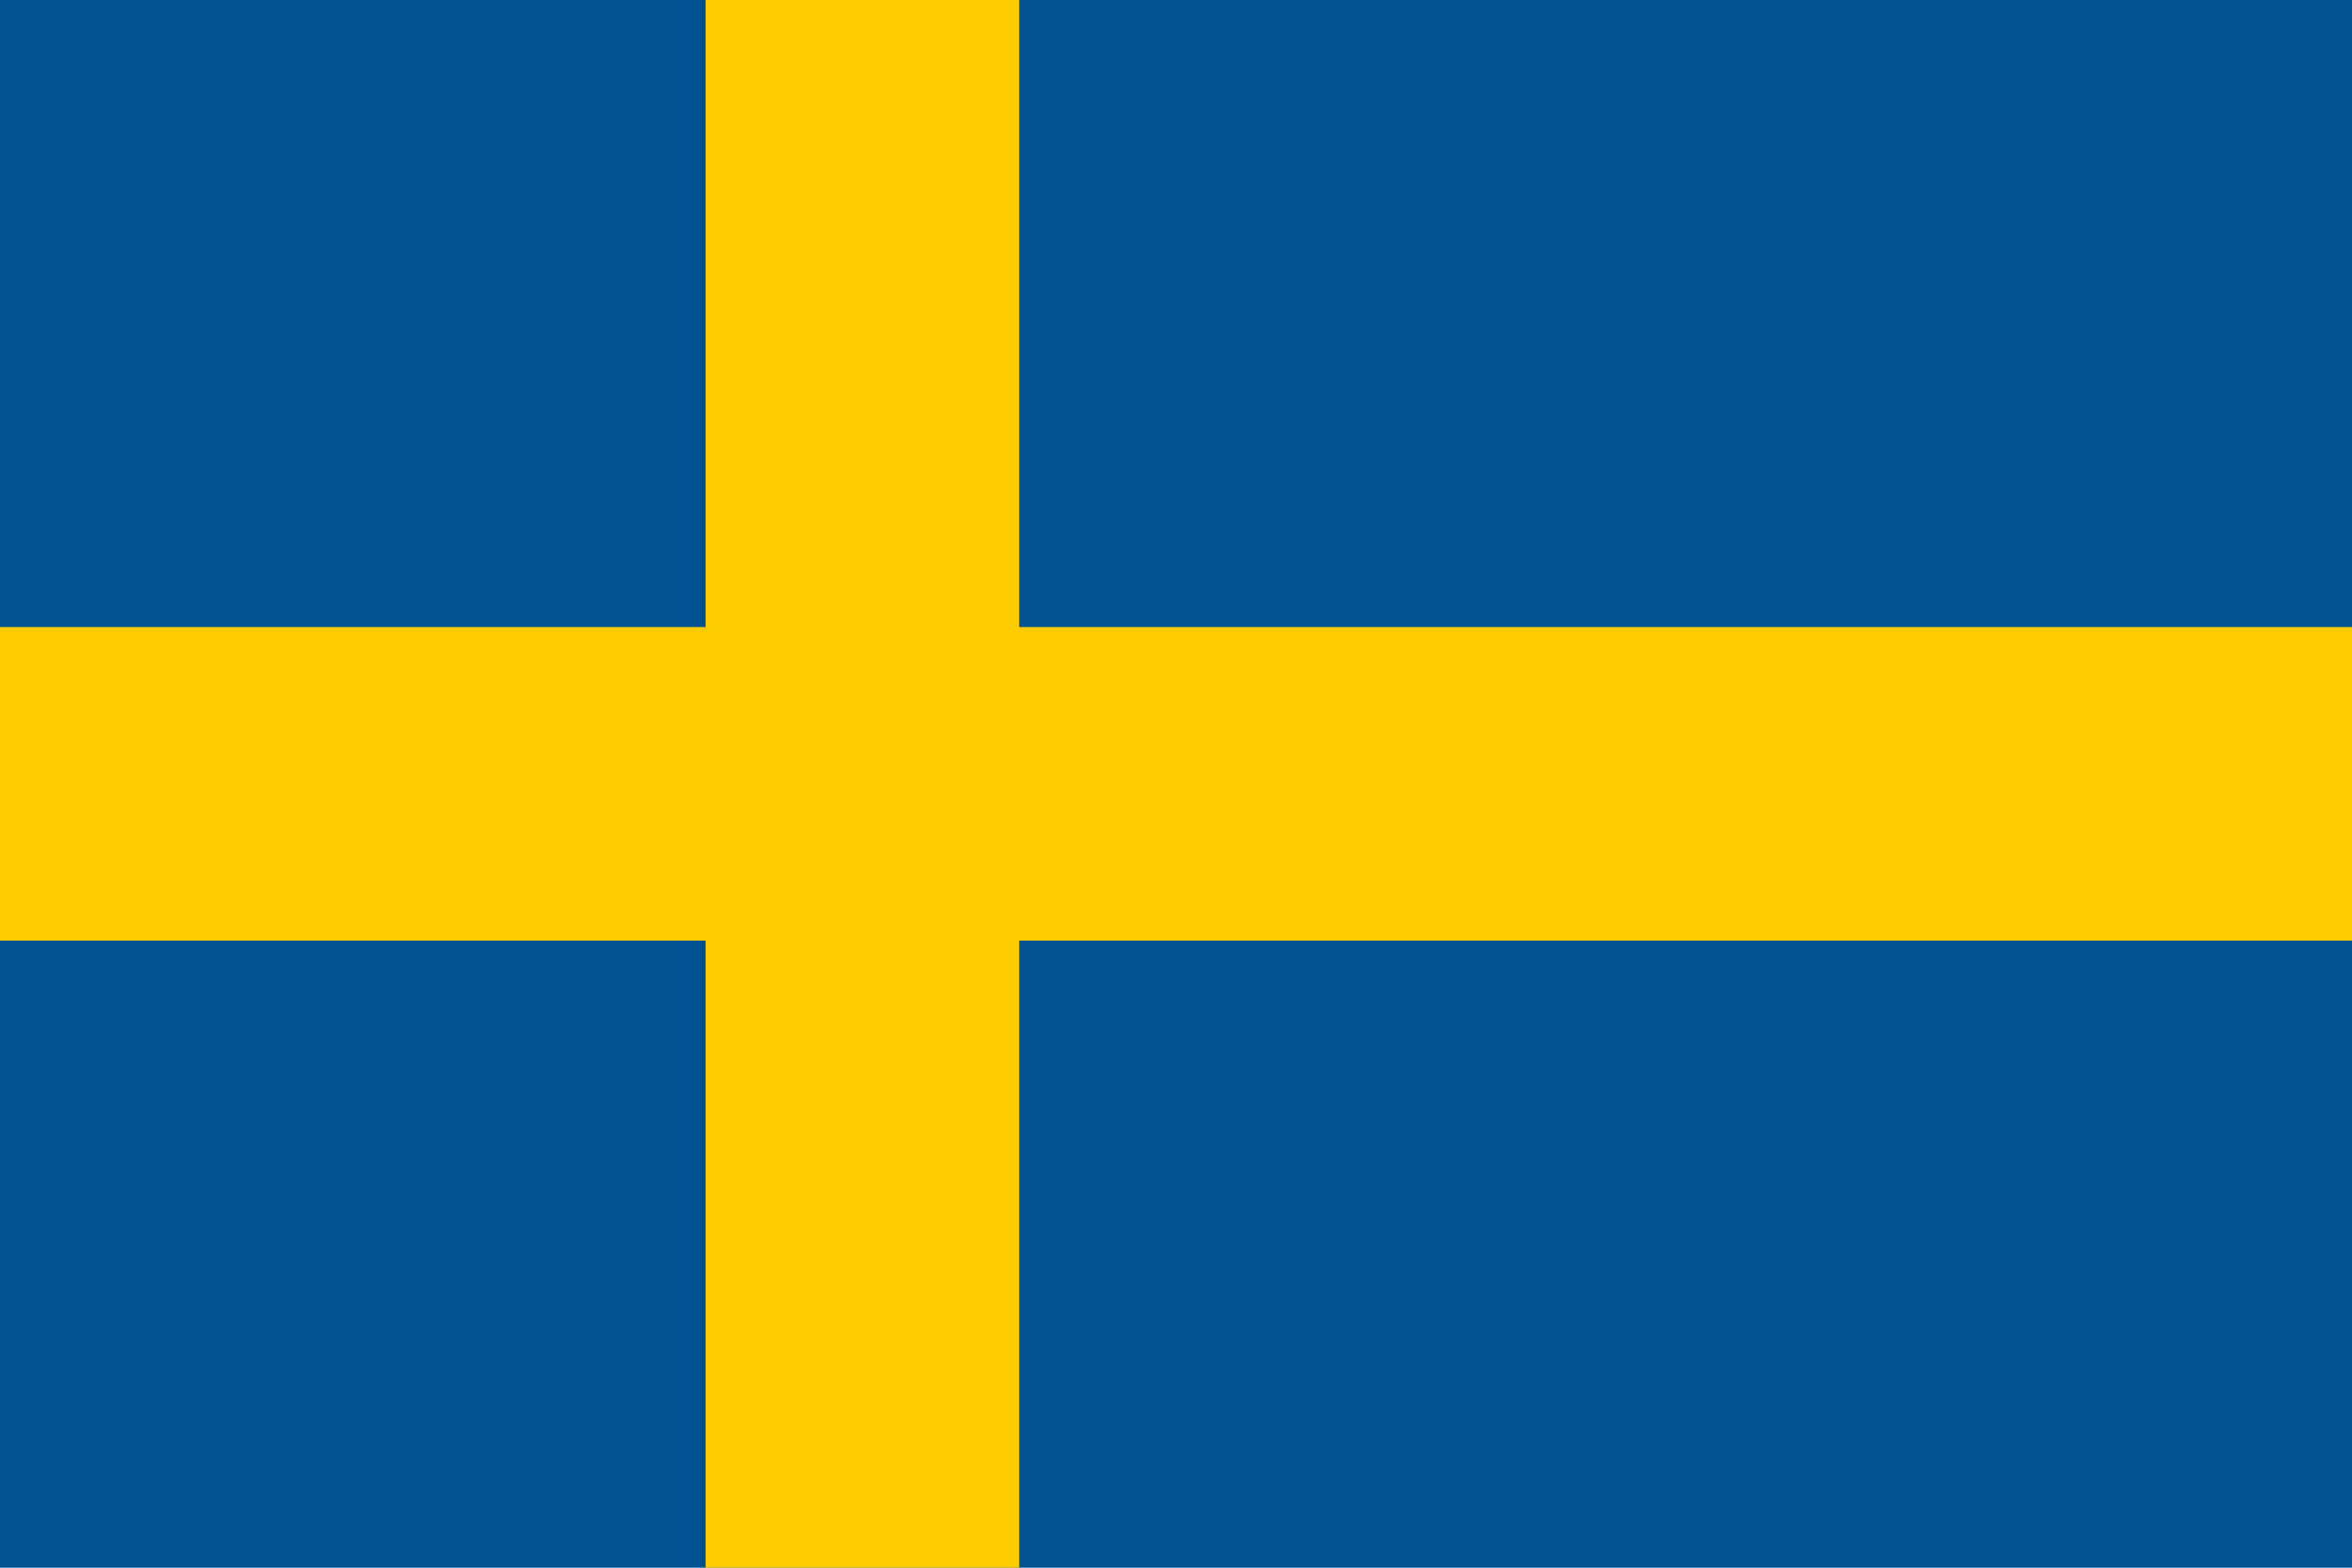
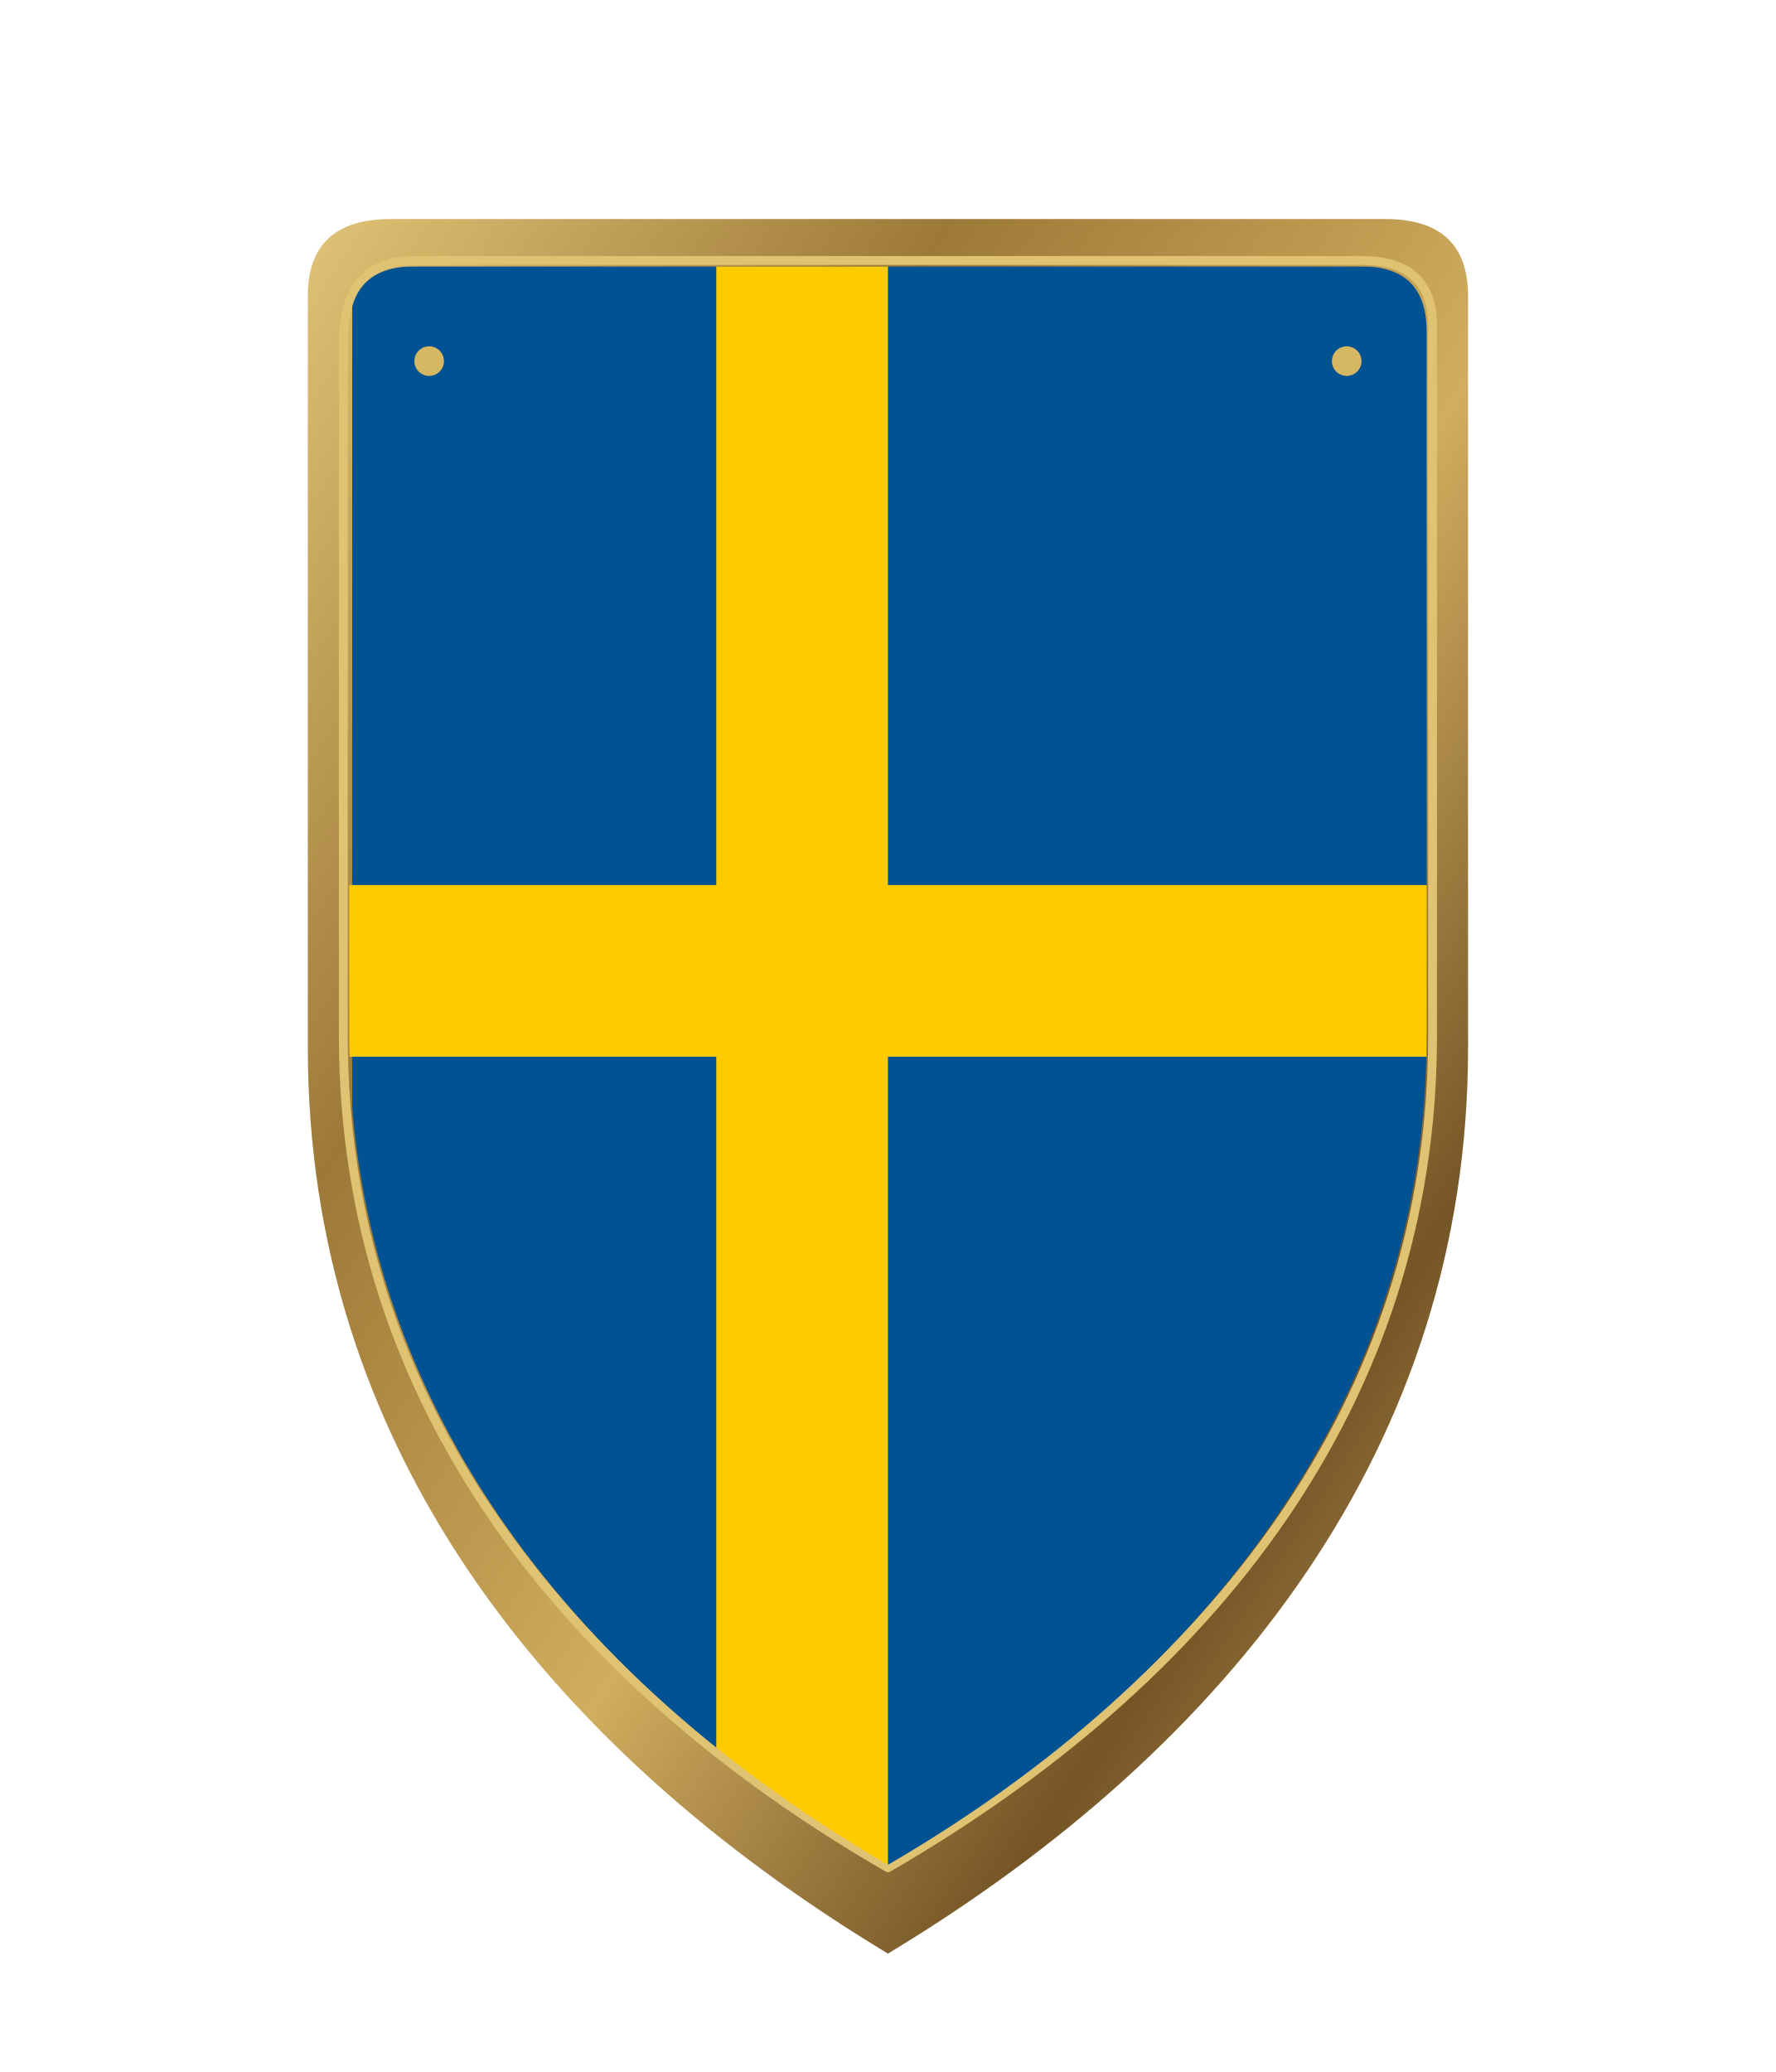
- <svg xmlns="http://www.w3.org/2000/svg" width="1500" height="1000" viewBox="0 0 15 10" version="1.1">
-   <rect width="15" height="10" fill="#005293" />
-   <rect width="2" height="10" x="4.5" fill="#fecb00" y="0" />
-   <rect width="15" height="2" y="4" fill="#fecb00" x="0" />
+ <svg xmlns="http://www.w3.org/2000/svg" viewBox="0 0 600 700" width="600" height="700">
+   <defs>
+     <linearGradient id="antique-brass" x1="0%" y1="0%" x2="100%" y2="100%">
+       <stop offset="0%" stop-color="#e0c477" />
+       <stop offset="28%" stop-color="#9d7937" />
+       <stop offset="55%" stop-color="#d1ad5f" />
+       <stop offset="78%" stop-color="#755526" />
+       <stop offset="100%" stop-color="#c9a85d" />
+     </linearGradient>
+     <linearGradient id="dark-edge" x1="0%" y1="0%" x2="0%" y2="100%">
+       <stop offset="0%" stop-color="#40392f" />
+       <stop offset="100%" stop-color="#171916" />
+     </linearGradient>
+     <clipPath id="shield-clip">
+       <path d="         M 118 112         Q 118 90 140 90         L 460 90         Q 482 90 482 112         L 482 350         C 482 470 410 566 300 630         C 190 566 118 470 118 350         Z" />
+     </clipPath>
+   </defs>
+   <g id="shield" filter="url(#shield-shadow)">
+     <path id="shield-outer" d="             M 104 100             Q 104 74 132 74             L 468 74             Q 496 74 496 100             L 496 354             C 496 488 416 590 300 660             C 184 590 104 488 104 354             Z" fill="url(#antique-brass)" stroke="#3b2b16" stroke-width="0" stroke-linejoin="round" />
+     <path id="shield-recess" d="             M 116 116             Q 116 88 140 88             L 460 88             Q 484 88 484 110             L 484 350             C 484 474 409 568 300 631             C 191 568 116 474 116 350             Z" fill="#00000000" stroke="#dfc373" stroke-width="3" stroke-linejoin="round" />
+     <g id="flag-art" clip-path="url(#shield-clip)" filter="url(#paper-grain)">
+       <rect x="119" y="90" width="368" height="540" fill="#005293" />
+       <rect x="242" y="90" width="58" height="540" fill="#fecb00" />
+       <rect x="100" y="299" width="400" height="58" fill="#fecb00" />
+     </g>
+     <g fill="#d6b863" stroke="#4b351a" stroke-width="0">
+       <circle cx="145" cy="122" r="5" />
+       <circle cx="455" cy="122" r="5" />
+     </g>
+   </g>
</svg>
